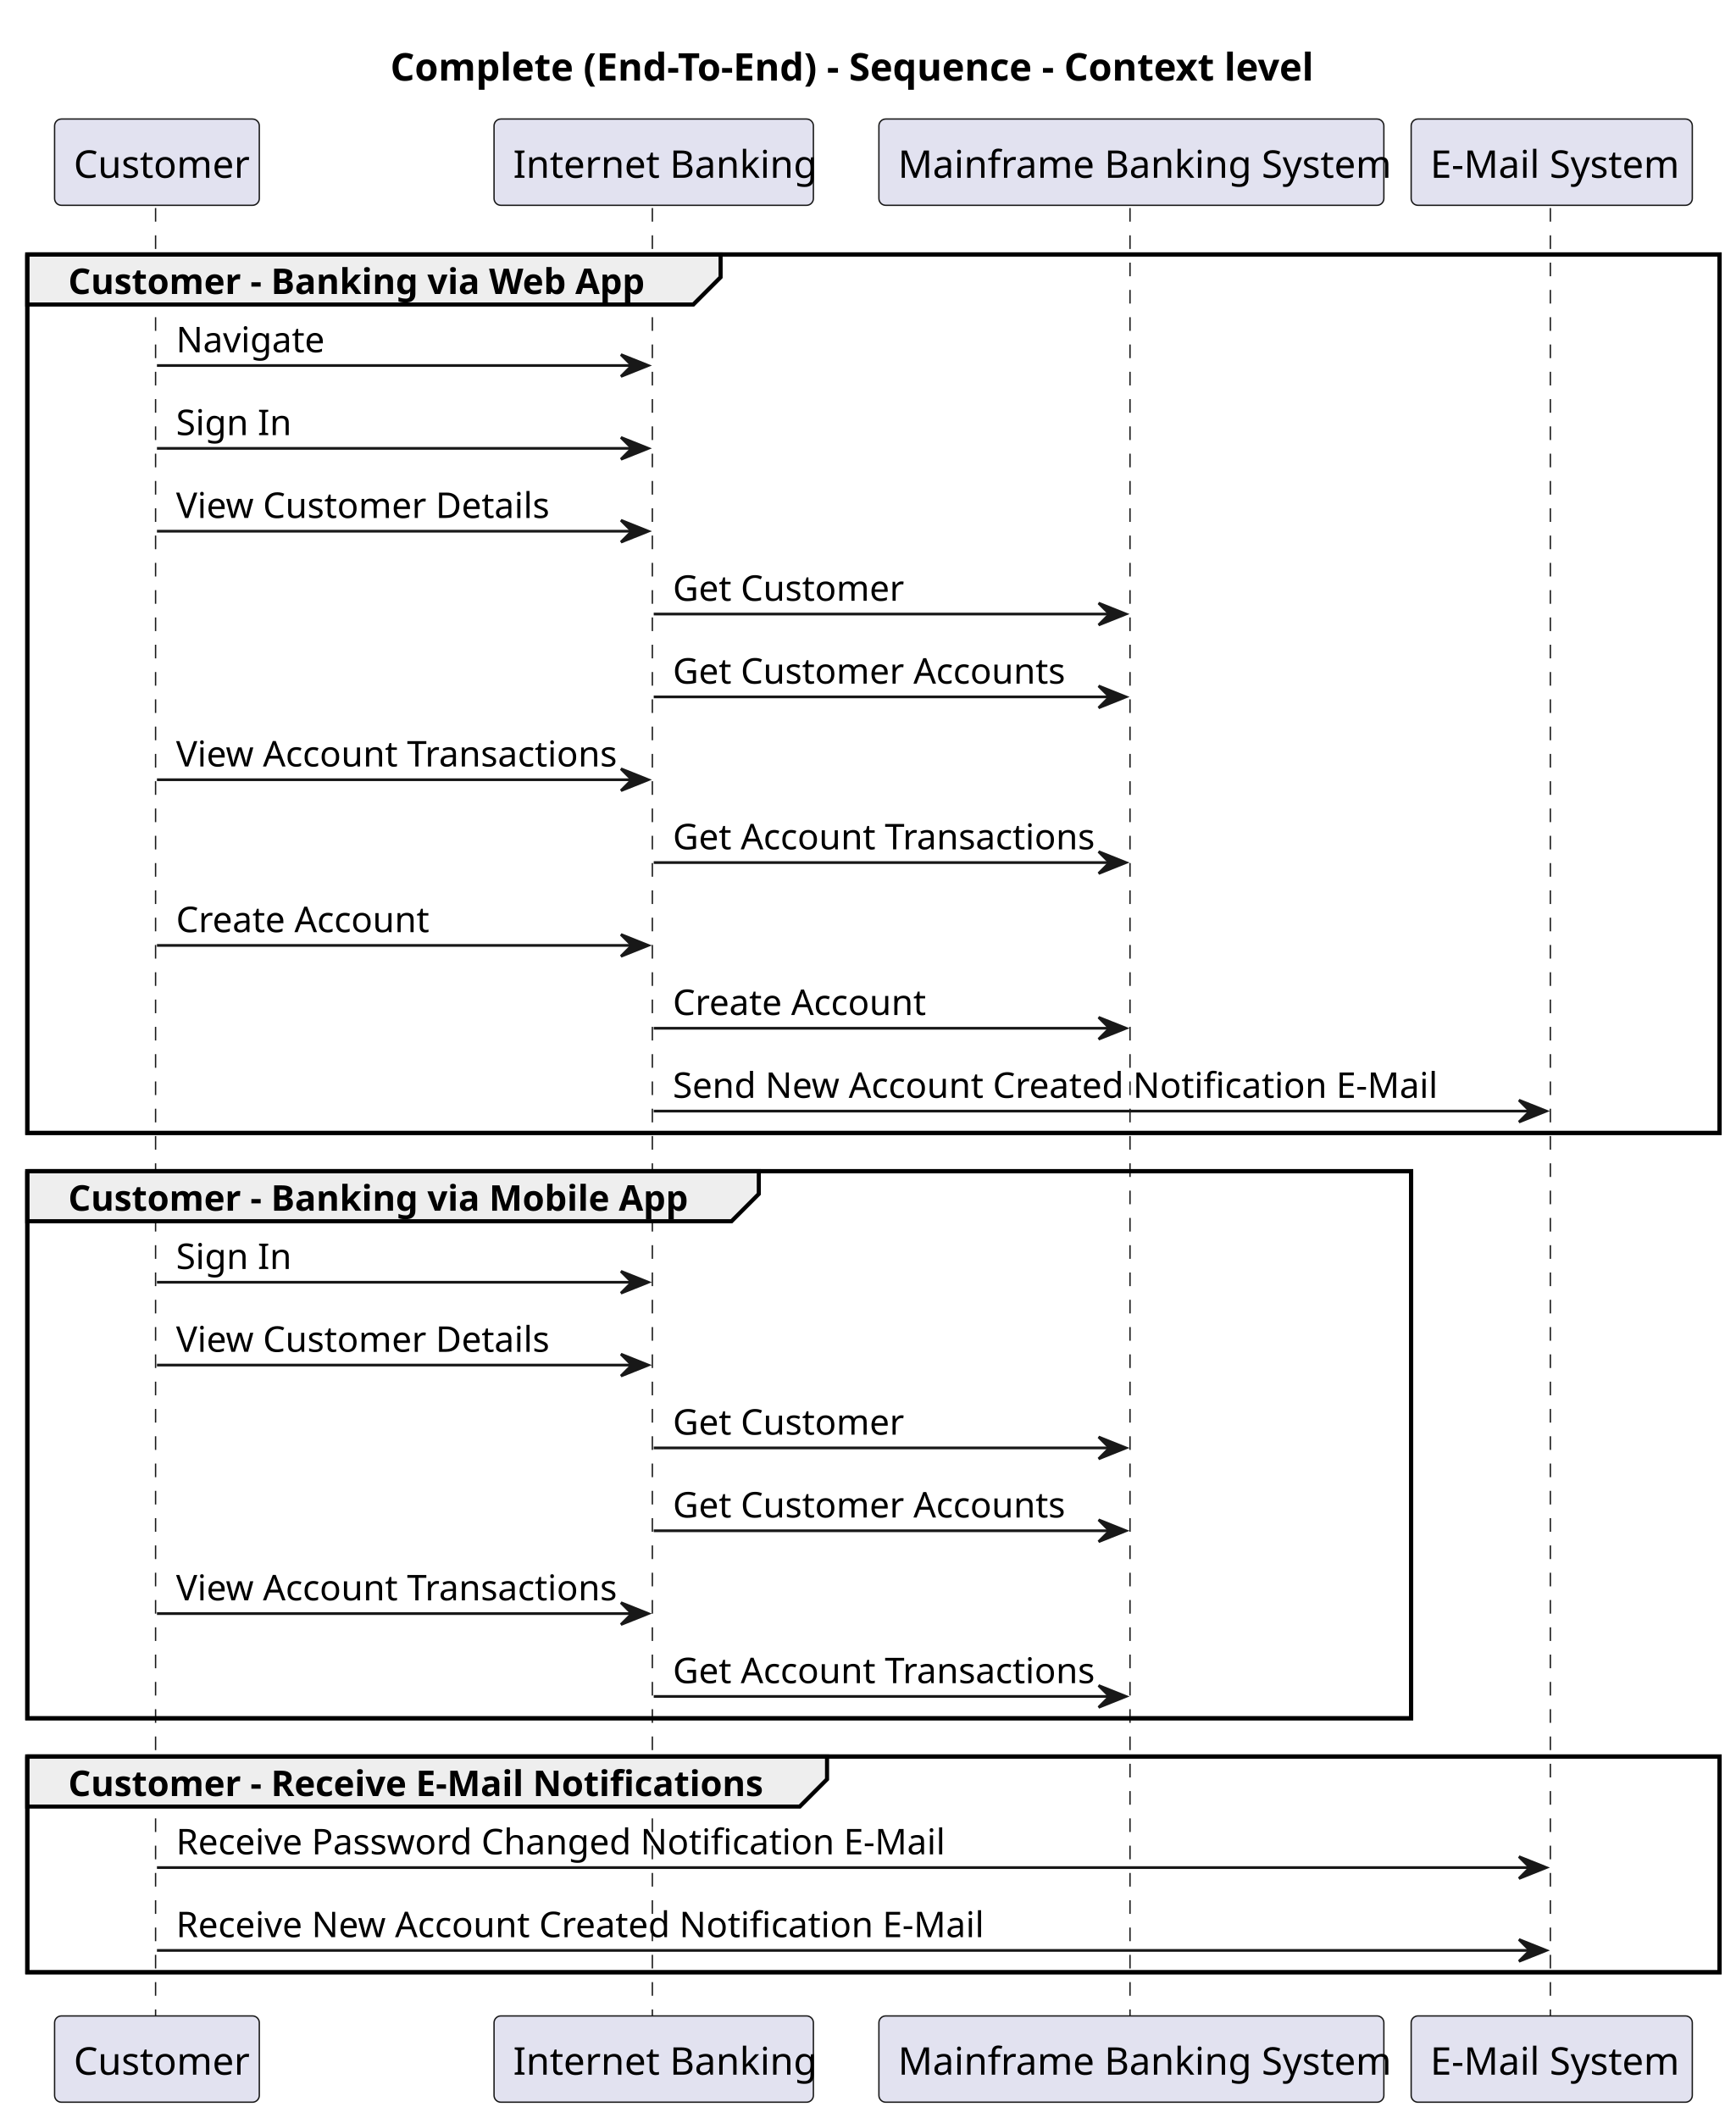
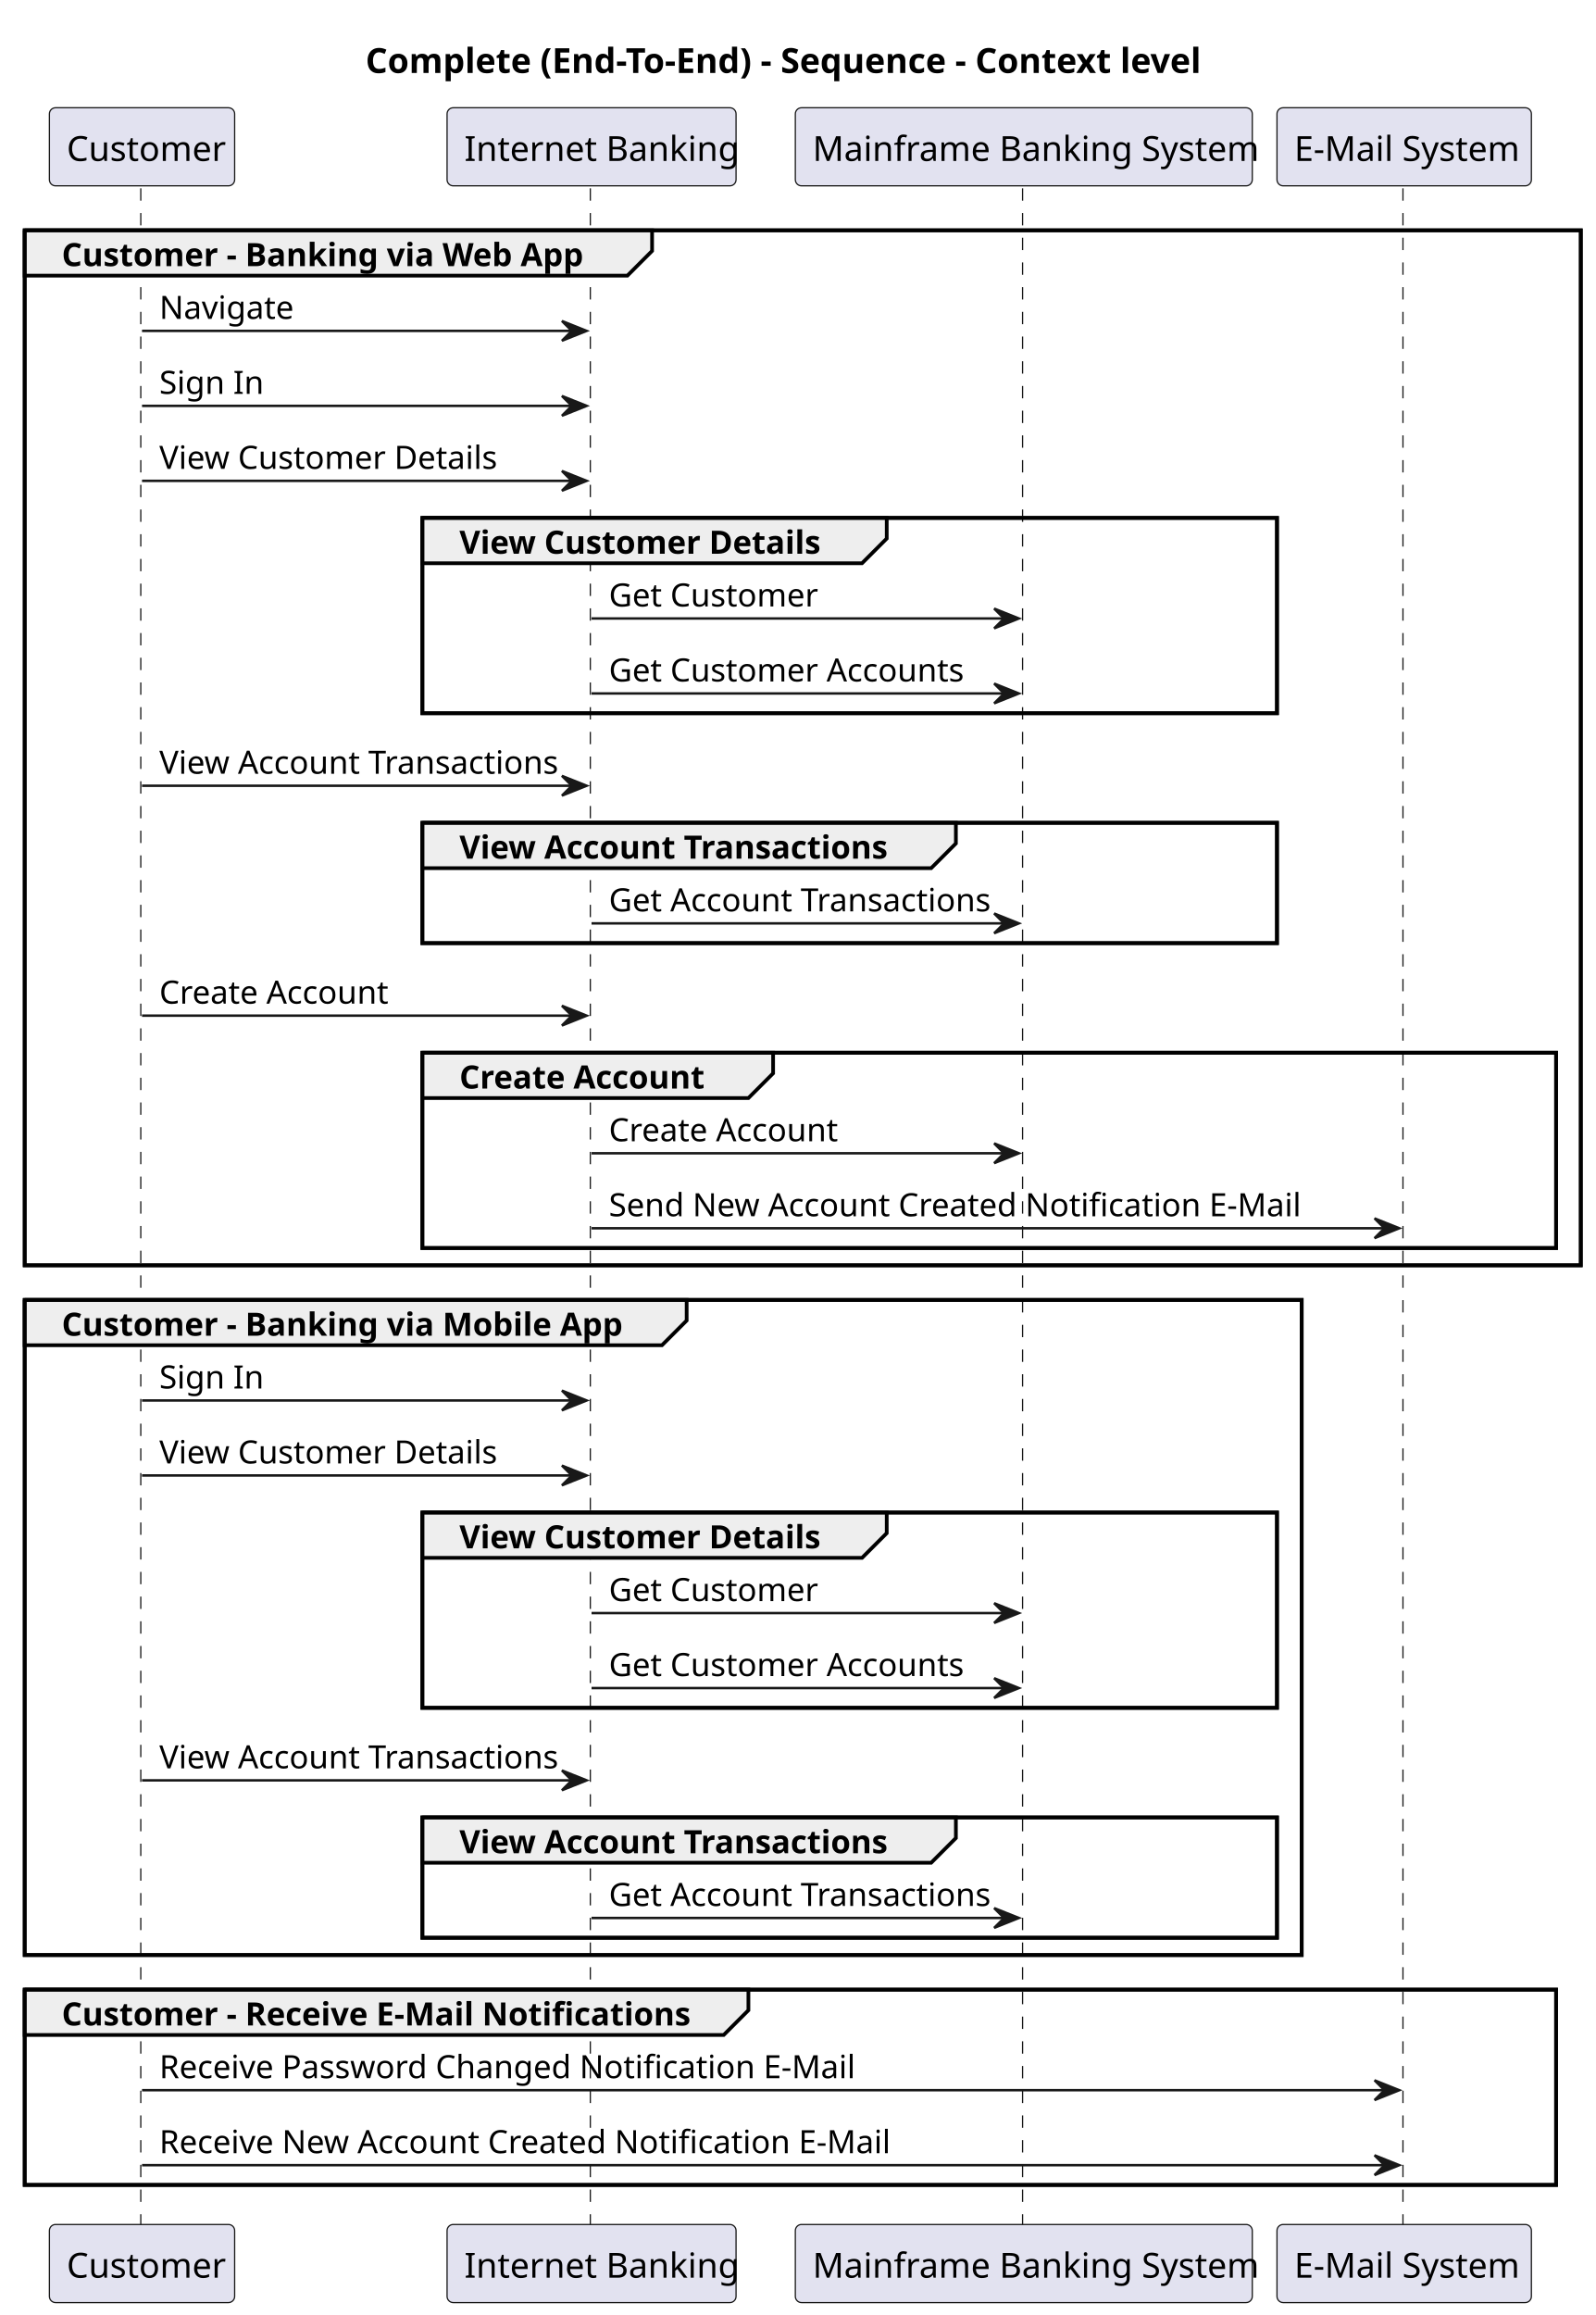
- <svg xmlns="http://www.w3.org/2000/svg" contentStyleType="text/css" height="776px" preserveAspectRatio="none" style="width:636px;height:776px;background:#FFFFFF;" version="1.1" viewBox="0 0 636 776" width="636px" zoomAndPan="magnify">
+ <svg xmlns="http://www.w3.org/2000/svg" contentStyleType="text/css" height="937px" preserveAspectRatio="none" style="width:646px;height:937px;background:#FFFFFF;" version="1.1" viewBox="0 0 646 937" width="646px" zoomAndPan="magnify">
  <defs />
  <g>
-     <text fill="#000000" font-family="sans-serif" font-size="14" font-weight="bold" lengthAdjust="spacing" textLength="353" x="143" y="29.533">Complete (End-To-End) - Sequence - Context level</text>
-     <rect fill="none" height="321.867" style="stroke:#000000;stroke-width:1.5;" width="620" x="10" y="93.219" />
-     <rect fill="none" height="200.461" style="stroke:#000000;stroke-width:1.5;" width="507" x="10" y="429.086" />
-     <rect fill="none" height="79.055" style="stroke:#000000;stroke-width:1.5;" width="620" x="10" y="643.547" />
-     <line style="stroke:#181818;stroke-width:0.5;stroke-dasharray:5.0,5.0;" x1="57" x2="57" y1="76.219" y2="739.602" />
-     <line style="stroke:#181818;stroke-width:0.5;stroke-dasharray:5.0,5.0;" x1="239" x2="239" y1="76.219" y2="739.602" />
-     <line style="stroke:#181818;stroke-width:0.5;stroke-dasharray:5.0,5.0;" x1="414" x2="414" y1="76.219" y2="739.602" />
-     <line style="stroke:#181818;stroke-width:0.5;stroke-dasharray:5.0,5.0;" x1="568" x2="568" y1="76.219" y2="739.602" />
+     <text fill="#000000" font-family="sans-serif" font-size="14" font-weight="bold" lengthAdjust="spacing" textLength="353" x="148" y="29.533">Complete (End-To-End) - Sequence - Context level</text>
+     <rect fill="none" height="418.922" style="stroke:#000000;stroke-width:1.5;" width="630" x="10" y="93.219" />
+     <rect fill="none" height="79.055" style="stroke:#000000;stroke-width:1.5;" width="346" x="171" y="209.625" />
+     <rect fill="none" height="48.703" style="stroke:#000000;stroke-width:1.5;" width="346" x="171" y="333.031" />
+     <rect fill="none" height="79.055" style="stroke:#000000;stroke-width:1.5;" width="459" x="171" y="426.086" />
+     <rect fill="none" height="265.164" style="stroke:#000000;stroke-width:1.5;" width="517" x="10" y="526.141" />
+     <rect fill="none" height="79.055" style="stroke:#000000;stroke-width:1.5;" width="346" x="171" y="612.195" />
+     <rect fill="none" height="48.703" style="stroke:#000000;stroke-width:1.5;" width="346" x="171" y="735.602" />
+     <rect fill="none" height="79.055" style="stroke:#000000;stroke-width:1.5;" width="620" x="10" y="805.305" />
+     <line style="stroke:#181818;stroke-width:0.5;stroke-dasharray:5.0,5.0;" x1="57" x2="57" y1="76.219" y2="901.359" />
+     <line style="stroke:#181818;stroke-width:0.5;stroke-dasharray:5.0,5.0;" x1="239" x2="239" y1="76.219" y2="901.359" />
+     <line style="stroke:#181818;stroke-width:0.5;stroke-dasharray:5.0,5.0;" x1="414" x2="414" y1="76.219" y2="901.359" />
+     <line style="stroke:#181818;stroke-width:0.5;stroke-dasharray:5.0,5.0;" x1="568" x2="568" y1="76.219" y2="901.359" />
    <rect fill="#E2E2F0" height="31.609" rx="2.5" ry="2.5" style="stroke:#181818;stroke-width:0.5;" width="75" x="20" y="43.609" />
    <text fill="#000000" font-family="sans-serif" font-size="14" lengthAdjust="spacing" textLength="61" x="27" y="65.143">Customer</text>
-     <rect fill="#E2E2F0" height="31.609" rx="2.5" ry="2.5" style="stroke:#181818;stroke-width:0.5;" width="75" x="20" y="738.602" />
-     <text fill="#000000" font-family="sans-serif" font-size="14" lengthAdjust="spacing" textLength="61" x="27" y="760.135">Customer</text>
+     <rect fill="#E2E2F0" height="31.609" rx="2.5" ry="2.5" style="stroke:#181818;stroke-width:0.5;" width="75" x="20" y="900.359" />
+     <text fill="#000000" font-family="sans-serif" font-size="14" lengthAdjust="spacing" textLength="61" x="27" y="921.893">Customer</text>
    <rect fill="#E2E2F0" height="31.609" rx="2.5" ry="2.5" style="stroke:#181818;stroke-width:0.5;" width="117" x="181" y="43.609" />
    <text fill="#000000" font-family="sans-serif" font-size="14" lengthAdjust="spacing" textLength="103" x="188" y="65.143">Internet Banking</text>
-     <rect fill="#E2E2F0" height="31.609" rx="2.5" ry="2.5" style="stroke:#181818;stroke-width:0.5;" width="117" x="181" y="738.602" />
-     <text fill="#000000" font-family="sans-serif" font-size="14" lengthAdjust="spacing" textLength="103" x="188" y="760.135">Internet Banking</text>
+     <rect fill="#E2E2F0" height="31.609" rx="2.5" ry="2.5" style="stroke:#181818;stroke-width:0.5;" width="117" x="181" y="900.359" />
+     <text fill="#000000" font-family="sans-serif" font-size="14" lengthAdjust="spacing" textLength="103" x="188" y="921.893">Internet Banking</text>
    <rect fill="#E2E2F0" height="31.609" rx="2.5" ry="2.5" style="stroke:#181818;stroke-width:0.5;" width="185" x="322" y="43.609" />
    <text fill="#000000" font-family="sans-serif" font-size="14" lengthAdjust="spacing" textLength="171" x="329" y="65.143">Mainframe Banking System</text>
-     <rect fill="#E2E2F0" height="31.609" rx="2.5" ry="2.5" style="stroke:#181818;stroke-width:0.5;" width="185" x="322" y="738.602" />
-     <text fill="#000000" font-family="sans-serif" font-size="14" lengthAdjust="spacing" textLength="171" x="329" y="760.135">Mainframe Banking System</text>
+     <rect fill="#E2E2F0" height="31.609" rx="2.5" ry="2.5" style="stroke:#181818;stroke-width:0.5;" width="185" x="322" y="900.359" />
+     <text fill="#000000" font-family="sans-serif" font-size="14" lengthAdjust="spacing" textLength="171" x="329" y="921.893">Mainframe Banking System</text>
    <rect fill="#E2E2F0" height="31.609" rx="2.5" ry="2.5" style="stroke:#181818;stroke-width:0.5;" width="103" x="517" y="43.609" />
    <text fill="#000000" font-family="sans-serif" font-size="14" lengthAdjust="spacing" textLength="89" x="524" y="65.143">E-Mail System</text>
-     <rect fill="#E2E2F0" height="31.609" rx="2.5" ry="2.5" style="stroke:#181818;stroke-width:0.5;" width="103" x="517" y="738.602" />
-     <text fill="#000000" font-family="sans-serif" font-size="14" lengthAdjust="spacing" textLength="89" x="524" y="760.135">E-Mail System</text>
+     <rect fill="#E2E2F0" height="31.609" rx="2.5" ry="2.5" style="stroke:#181818;stroke-width:0.5;" width="103" x="517" y="900.359" />
+     <text fill="#000000" font-family="sans-serif" font-size="14" lengthAdjust="spacing" textLength="89" x="524" y="921.893">E-Mail System</text>
    <path d="M10,93.219 L264,93.219 L264,101.57 L254,111.57 L10,111.57 L10,93.219 " fill="#EEEEEE" style="stroke:#000000;stroke-width:1.5;" />
-     <rect fill="none" height="321.867" style="stroke:#000000;stroke-width:1.5;" width="620" x="10" y="93.219" />
+     <rect fill="none" height="418.922" style="stroke:#000000;stroke-width:1.5;" width="630" x="10" y="93.219" />
    <text fill="#000000" font-family="sans-serif" font-size="13" font-weight="bold" lengthAdjust="spacing" textLength="209" x="25" y="107.714">Customer - Banking via Web App</text>
    <polygon fill="#181818" points="227.5,129.922,237.5,133.922,227.5,137.922,231.5,133.922" style="stroke:#181818;stroke-width:1.0;" />
    <line style="stroke:#181818;stroke-width:1.0;" x1="57.5" x2="233.5" y1="133.922" y2="133.922" />
    <text fill="#000000" font-family="sans-serif" font-size="13" lengthAdjust="spacing" textLength="49" x="64.5" y="129.065">Navigate</text>
    <polygon fill="#181818" points="227.5,160.273,237.5,164.273,227.5,168.273,231.5,164.273" style="stroke:#181818;stroke-width:1.0;" />
    <line style="stroke:#181818;stroke-width:1.0;" x1="57.5" x2="233.5" y1="164.273" y2="164.273" />
    <text fill="#000000" font-family="sans-serif" font-size="13" lengthAdjust="spacing" textLength="40" x="64.5" y="159.417">Sign In</text>
    <polygon fill="#181818" points="227.5,190.625,237.5,194.625,227.5,198.625,231.5,194.625" style="stroke:#181818;stroke-width:1.0;" />
    <line style="stroke:#181818;stroke-width:1.0;" x1="57.5" x2="233.5" y1="194.625" y2="194.625" />
    <text fill="#000000" font-family="sans-serif" font-size="13" lengthAdjust="spacing" textLength="132" x="64.5" y="189.769">View Customer Details</text>
-     <polygon fill="#181818" points="402.5,220.977,412.5,224.977,402.5,228.977,406.5,224.977" style="stroke:#181818;stroke-width:1.0;" />
-     <line style="stroke:#181818;stroke-width:1.0;" x1="239.5" x2="408.5" y1="224.977" y2="224.977" />
-     <text fill="#000000" font-family="sans-serif" font-size="13" lengthAdjust="spacing" textLength="81" x="246.5" y="220.12">Get Customer</text>
-     <polygon fill="#181818" points="402.5,251.328,412.5,255.328,402.5,259.328,406.5,255.328" style="stroke:#181818;stroke-width:1.0;" />
-     <line style="stroke:#181818;stroke-width:1.0;" x1="239.5" x2="408.5" y1="255.328" y2="255.328" />
-     <text fill="#000000" font-family="sans-serif" font-size="13" lengthAdjust="spacing" textLength="140" x="246.5" y="250.472">Get Customer Accounts</text>
-     <polygon fill="#181818" points="227.5,281.68,237.5,285.68,227.5,289.68,231.5,285.68" style="stroke:#181818;stroke-width:1.0;" />
-     <line style="stroke:#181818;stroke-width:1.0;" x1="57.5" x2="233.5" y1="285.68" y2="285.68" />
-     <text fill="#000000" font-family="sans-serif" font-size="13" lengthAdjust="spacing" textLength="158" x="64.5" y="280.823">View Account Transactions</text>
-     <polygon fill="#181818" points="402.5,312.031,412.5,316.031,402.5,320.031,406.5,316.031" style="stroke:#181818;stroke-width:1.0;" />
-     <line style="stroke:#181818;stroke-width:1.0;" x1="239.5" x2="408.5" y1="316.031" y2="316.031" />
-     <text fill="#000000" font-family="sans-serif" font-size="13" lengthAdjust="spacing" textLength="151" x="246.5" y="311.175">Get Account Transactions</text>
-     <polygon fill="#181818" points="227.5,342.383,237.5,346.383,227.5,350.383,231.5,346.383" style="stroke:#181818;stroke-width:1.0;" />
-     <line style="stroke:#181818;stroke-width:1.0;" x1="57.5" x2="233.5" y1="346.383" y2="346.383" />
-     <text fill="#000000" font-family="sans-serif" font-size="13" lengthAdjust="spacing" textLength="90" x="64.5" y="341.526">Create Account</text>
-     <polygon fill="#181818" points="402.5,372.734,412.5,376.734,402.5,380.734,406.5,376.734" style="stroke:#181818;stroke-width:1.0;" />
-     <line style="stroke:#181818;stroke-width:1.0;" x1="239.5" x2="408.5" y1="376.734" y2="376.734" />
-     <text fill="#000000" font-family="sans-serif" font-size="13" lengthAdjust="spacing" textLength="90" x="246.5" y="371.878">Create Account</text>
-     <polygon fill="#181818" points="556.5,403.086,566.5,407.086,556.5,411.086,560.5,407.086" style="stroke:#181818;stroke-width:1.0;" />
-     <line style="stroke:#181818;stroke-width:1.0;" x1="239.5" x2="562.5" y1="407.086" y2="407.086" />
-     <text fill="#000000" font-family="sans-serif" font-size="13" lengthAdjust="spacing" textLength="269" x="246.5" y="402.229">Send New Account Created Notification E-Mail</text>
-     <path d="M10,429.086 L278,429.086 L278,437.438 L268,447.438 L10,447.438 L10,429.086 " fill="#EEEEEE" style="stroke:#000000;stroke-width:1.5;" />
-     <rect fill="none" height="200.461" style="stroke:#000000;stroke-width:1.5;" width="507" x="10" y="429.086" />
-     <text fill="#000000" font-family="sans-serif" font-size="13" font-weight="bold" lengthAdjust="spacing" textLength="223" x="25" y="443.581">Customer - Banking via Mobile App</text>
-     <polygon fill="#181818" points="227.5,465.789,237.5,469.789,227.5,473.789,231.5,469.789" style="stroke:#181818;stroke-width:1.0;" />
-     <line style="stroke:#181818;stroke-width:1.0;" x1="57.5" x2="233.5" y1="469.789" y2="469.789" />
-     <text fill="#000000" font-family="sans-serif" font-size="13" lengthAdjust="spacing" textLength="40" x="64.5" y="464.933">Sign In</text>
-     <polygon fill="#181818" points="227.5,496.141,237.5,500.141,227.5,504.141,231.5,500.141" style="stroke:#181818;stroke-width:1.0;" />
-     <line style="stroke:#181818;stroke-width:1.0;" x1="57.5" x2="233.5" y1="500.141" y2="500.141" />
-     <text fill="#000000" font-family="sans-serif" font-size="13" lengthAdjust="spacing" textLength="132" x="64.5" y="495.284">View Customer Details</text>
-     <polygon fill="#181818" points="402.5,526.492,412.5,530.492,402.5,534.492,406.5,530.492" style="stroke:#181818;stroke-width:1.0;" />
-     <line style="stroke:#181818;stroke-width:1.0;" x1="239.5" x2="408.5" y1="530.492" y2="530.492" />
-     <text fill="#000000" font-family="sans-serif" font-size="13" lengthAdjust="spacing" textLength="81" x="246.5" y="525.636">Get Customer</text>
-     <polygon fill="#181818" points="402.5,556.844,412.5,560.844,402.5,564.844,406.5,560.844" style="stroke:#181818;stroke-width:1.0;" />
-     <line style="stroke:#181818;stroke-width:1.0;" x1="239.5" x2="408.5" y1="560.844" y2="560.844" />
-     <text fill="#000000" font-family="sans-serif" font-size="13" lengthAdjust="spacing" textLength="140" x="246.5" y="555.987">Get Customer Accounts</text>
-     <polygon fill="#181818" points="227.5,587.195,237.5,591.195,227.5,595.195,231.5,591.195" style="stroke:#181818;stroke-width:1.0;" />
-     <line style="stroke:#181818;stroke-width:1.0;" x1="57.5" x2="233.5" y1="591.195" y2="591.195" />
-     <text fill="#000000" font-family="sans-serif" font-size="13" lengthAdjust="spacing" textLength="158" x="64.5" y="586.339">View Account Transactions</text>
-     <polygon fill="#181818" points="402.5,617.547,412.5,621.547,402.5,625.547,406.5,621.547" style="stroke:#181818;stroke-width:1.0;" />
-     <line style="stroke:#181818;stroke-width:1.0;" x1="239.5" x2="408.5" y1="621.547" y2="621.547" />
-     <text fill="#000000" font-family="sans-serif" font-size="13" lengthAdjust="spacing" textLength="151" x="246.5" y="616.69">Get Account Transactions</text>
-     <path d="M10,643.547 L303,643.547 L303,651.898 L293,661.898 L10,661.898 L10,643.547 " fill="#EEEEEE" style="stroke:#000000;stroke-width:1.5;" />
-     <rect fill="none" height="79.055" style="stroke:#000000;stroke-width:1.5;" width="620" x="10" y="643.547" />
-     <text fill="#000000" font-family="sans-serif" font-size="13" font-weight="bold" lengthAdjust="spacing" textLength="248" x="25" y="658.042">Customer - Receive E-Mail Notifications</text>
-     <polygon fill="#181818" points="556.5,680.25,566.5,684.25,556.5,688.25,560.5,684.25" style="stroke:#181818;stroke-width:1.0;" />
-     <line style="stroke:#181818;stroke-width:1.0;" x1="57.5" x2="562.5" y1="684.25" y2="684.25" />
-     <text fill="#000000" font-family="sans-serif" font-size="13" lengthAdjust="spacing" textLength="270" x="64.5" y="679.394">Receive Password Changed Notification E-Mail</text>
-     <polygon fill="#181818" points="556.5,710.602,566.5,714.602,556.5,718.602,560.5,714.602" style="stroke:#181818;stroke-width:1.0;" />
-     <line style="stroke:#181818;stroke-width:1.0;" x1="57.5" x2="562.5" y1="714.602" y2="714.602" />
-     <text fill="#000000" font-family="sans-serif" font-size="13" lengthAdjust="spacing" textLength="284" x="64.5" y="709.745">Receive New Account Created Notification E-Mail</text>
+     <path d="M171,209.625 L359,209.625 L359,217.977 L349,227.977 L171,227.977 L171,209.625 " fill="#EEEEEE" style="stroke:#000000;stroke-width:1.5;" />
+     <rect fill="none" height="79.055" style="stroke:#000000;stroke-width:1.5;" width="346" x="171" y="209.625" />
+     <text fill="#000000" font-family="sans-serif" font-size="13" font-weight="bold" lengthAdjust="spacing" textLength="143" x="186" y="224.12">View Customer Details</text>
+     <polygon fill="#181818" points="402.5,246.328,412.5,250.328,402.5,254.328,406.5,250.328" style="stroke:#181818;stroke-width:1.0;" />
+     <line style="stroke:#181818;stroke-width:1.0;" x1="239.5" x2="408.5" y1="250.328" y2="250.328" />
+     <text fill="#000000" font-family="sans-serif" font-size="13" lengthAdjust="spacing" textLength="81" x="246.5" y="245.472">Get Customer</text>
+     <polygon fill="#181818" points="402.5,276.68,412.5,280.68,402.5,284.68,406.5,280.68" style="stroke:#181818;stroke-width:1.0;" />
+     <line style="stroke:#181818;stroke-width:1.0;" x1="239.5" x2="408.5" y1="280.68" y2="280.68" />
+     <text fill="#000000" font-family="sans-serif" font-size="13" lengthAdjust="spacing" textLength="140" x="246.5" y="275.823">Get Customer Accounts</text>
+     <polygon fill="#181818" points="227.5,314.031,237.5,318.031,227.5,322.031,231.5,318.031" style="stroke:#181818;stroke-width:1.0;" />
+     <line style="stroke:#181818;stroke-width:1.0;" x1="57.5" x2="233.5" y1="318.031" y2="318.031" />
+     <text fill="#000000" font-family="sans-serif" font-size="13" lengthAdjust="spacing" textLength="158" x="64.5" y="313.175">View Account Transactions</text>
+     <path d="M171,333.031 L387,333.031 L387,341.383 L377,351.383 L171,351.383 L171,333.031 " fill="#EEEEEE" style="stroke:#000000;stroke-width:1.5;" />
+     <rect fill="none" height="48.703" style="stroke:#000000;stroke-width:1.5;" width="346" x="171" y="333.031" />
+     <text fill="#000000" font-family="sans-serif" font-size="13" font-weight="bold" lengthAdjust="spacing" textLength="171" x="186" y="347.526">View Account Transactions</text>
+     <polygon fill="#181818" points="402.5,369.734,412.5,373.734,402.5,377.734,406.5,373.734" style="stroke:#181818;stroke-width:1.0;" />
+     <line style="stroke:#181818;stroke-width:1.0;" x1="239.5" x2="408.5" y1="373.734" y2="373.734" />
+     <text fill="#000000" font-family="sans-serif" font-size="13" lengthAdjust="spacing" textLength="151" x="246.5" y="368.878">Get Account Transactions</text>
+     <polygon fill="#181818" points="227.5,407.086,237.5,411.086,227.5,415.086,231.5,411.086" style="stroke:#181818;stroke-width:1.0;" />
+     <line style="stroke:#181818;stroke-width:1.0;" x1="57.5" x2="233.5" y1="411.086" y2="411.086" />
+     <text fill="#000000" font-family="sans-serif" font-size="13" lengthAdjust="spacing" textLength="90" x="64.5" y="406.229">Create Account</text>
+     <path d="M171,426.086 L313,426.086 L313,434.438 L303,444.438 L171,444.438 L171,426.086 " fill="#EEEEEE" style="stroke:#000000;stroke-width:1.5;" />
+     <rect fill="none" height="79.055" style="stroke:#000000;stroke-width:1.5;" width="459" x="171" y="426.086" />
+     <text fill="#000000" font-family="sans-serif" font-size="13" font-weight="bold" lengthAdjust="spacing" textLength="97" x="186" y="440.581">Create Account</text>
+     <polygon fill="#181818" points="402.5,462.789,412.5,466.789,402.5,470.789,406.5,466.789" style="stroke:#181818;stroke-width:1.0;" />
+     <line style="stroke:#181818;stroke-width:1.0;" x1="239.5" x2="408.5" y1="466.789" y2="466.789" />
+     <text fill="#000000" font-family="sans-serif" font-size="13" lengthAdjust="spacing" textLength="90" x="246.5" y="461.933">Create Account</text>
+     <polygon fill="#181818" points="556.5,493.141,566.5,497.141,556.5,501.141,560.5,497.141" style="stroke:#181818;stroke-width:1.0;" />
+     <line style="stroke:#181818;stroke-width:1.0;" x1="239.5" x2="562.5" y1="497.141" y2="497.141" />
+     <text fill="#000000" font-family="sans-serif" font-size="13" lengthAdjust="spacing" textLength="269" x="246.5" y="492.284">Send New Account Created Notification E-Mail</text>
+     <path d="M10,526.141 L278,526.141 L278,534.492 L268,544.492 L10,544.492 L10,526.141 " fill="#EEEEEE" style="stroke:#000000;stroke-width:1.5;" />
+     <rect fill="none" height="265.164" style="stroke:#000000;stroke-width:1.5;" width="517" x="10" y="526.141" />
+     <text fill="#000000" font-family="sans-serif" font-size="13" font-weight="bold" lengthAdjust="spacing" textLength="223" x="25" y="540.636">Customer - Banking via Mobile App</text>
+     <polygon fill="#181818" points="227.5,562.844,237.5,566.844,227.5,570.844,231.5,566.844" style="stroke:#181818;stroke-width:1.0;" />
+     <line style="stroke:#181818;stroke-width:1.0;" x1="57.5" x2="233.5" y1="566.844" y2="566.844" />
+     <text fill="#000000" font-family="sans-serif" font-size="13" lengthAdjust="spacing" textLength="40" x="64.5" y="561.987">Sign In</text>
+     <polygon fill="#181818" points="227.5,593.195,237.5,597.195,227.5,601.195,231.5,597.195" style="stroke:#181818;stroke-width:1.0;" />
+     <line style="stroke:#181818;stroke-width:1.0;" x1="57.5" x2="233.5" y1="597.195" y2="597.195" />
+     <text fill="#000000" font-family="sans-serif" font-size="13" lengthAdjust="spacing" textLength="132" x="64.5" y="592.339">View Customer Details</text>
+     <path d="M171,612.195 L359,612.195 L359,620.547 L349,630.547 L171,630.547 L171,612.195 " fill="#EEEEEE" style="stroke:#000000;stroke-width:1.5;" />
+     <rect fill="none" height="79.055" style="stroke:#000000;stroke-width:1.5;" width="346" x="171" y="612.195" />
+     <text fill="#000000" font-family="sans-serif" font-size="13" font-weight="bold" lengthAdjust="spacing" textLength="143" x="186" y="626.69">View Customer Details</text>
+     <polygon fill="#181818" points="402.5,648.898,412.5,652.898,402.5,656.898,406.5,652.898" style="stroke:#181818;stroke-width:1.0;" />
+     <line style="stroke:#181818;stroke-width:1.0;" x1="239.5" x2="408.5" y1="652.898" y2="652.898" />
+     <text fill="#000000" font-family="sans-serif" font-size="13" lengthAdjust="spacing" textLength="81" x="246.5" y="648.042">Get Customer</text>
+     <polygon fill="#181818" points="402.5,679.25,412.5,683.25,402.5,687.25,406.5,683.25" style="stroke:#181818;stroke-width:1.0;" />
+     <line style="stroke:#181818;stroke-width:1.0;" x1="239.5" x2="408.5" y1="683.25" y2="683.25" />
+     <text fill="#000000" font-family="sans-serif" font-size="13" lengthAdjust="spacing" textLength="140" x="246.5" y="678.394">Get Customer Accounts</text>
+     <polygon fill="#181818" points="227.5,716.602,237.5,720.602,227.5,724.602,231.5,720.602" style="stroke:#181818;stroke-width:1.0;" />
+     <line style="stroke:#181818;stroke-width:1.0;" x1="57.5" x2="233.5" y1="720.602" y2="720.602" />
+     <text fill="#000000" font-family="sans-serif" font-size="13" lengthAdjust="spacing" textLength="158" x="64.5" y="715.745">View Account Transactions</text>
+     <path d="M171,735.602 L387,735.602 L387,743.953 L377,753.953 L171,753.953 L171,735.602 " fill="#EEEEEE" style="stroke:#000000;stroke-width:1.5;" />
+     <rect fill="none" height="48.703" style="stroke:#000000;stroke-width:1.5;" width="346" x="171" y="735.602" />
+     <text fill="#000000" font-family="sans-serif" font-size="13" font-weight="bold" lengthAdjust="spacing" textLength="171" x="186" y="750.097">View Account Transactions</text>
+     <polygon fill="#181818" points="402.5,772.305,412.5,776.305,402.5,780.305,406.5,776.305" style="stroke:#181818;stroke-width:1.0;" />
+     <line style="stroke:#181818;stroke-width:1.0;" x1="239.5" x2="408.5" y1="776.305" y2="776.305" />
+     <text fill="#000000" font-family="sans-serif" font-size="13" lengthAdjust="spacing" textLength="151" x="246.5" y="771.448">Get Account Transactions</text>
+     <path d="M10,805.305 L303,805.305 L303,813.656 L293,823.656 L10,823.656 L10,805.305 " fill="#EEEEEE" style="stroke:#000000;stroke-width:1.5;" />
+     <rect fill="none" height="79.055" style="stroke:#000000;stroke-width:1.5;" width="620" x="10" y="805.305" />
+     <text fill="#000000" font-family="sans-serif" font-size="13" font-weight="bold" lengthAdjust="spacing" textLength="248" x="25" y="819.8">Customer - Receive E-Mail Notifications</text>
+     <polygon fill="#181818" points="556.5,842.008,566.5,846.008,556.5,850.008,560.5,846.008" style="stroke:#181818;stroke-width:1.0;" />
+     <line style="stroke:#181818;stroke-width:1.0;" x1="57.5" x2="562.5" y1="846.008" y2="846.008" />
+     <text fill="#000000" font-family="sans-serif" font-size="13" lengthAdjust="spacing" textLength="270" x="64.5" y="841.151">Receive Password Changed Notification E-Mail</text>
+     <polygon fill="#181818" points="556.5,872.359,566.5,876.359,556.5,880.359,560.5,876.359" style="stroke:#181818;stroke-width:1.0;" />
+     <line style="stroke:#181818;stroke-width:1.0;" x1="57.5" x2="562.5" y1="876.359" y2="876.359" />
+     <text fill="#000000" font-family="sans-serif" font-size="13" lengthAdjust="spacing" textLength="284" x="64.5" y="871.503">Receive New Account Created Notification E-Mail</text>
  </g>
</svg>
